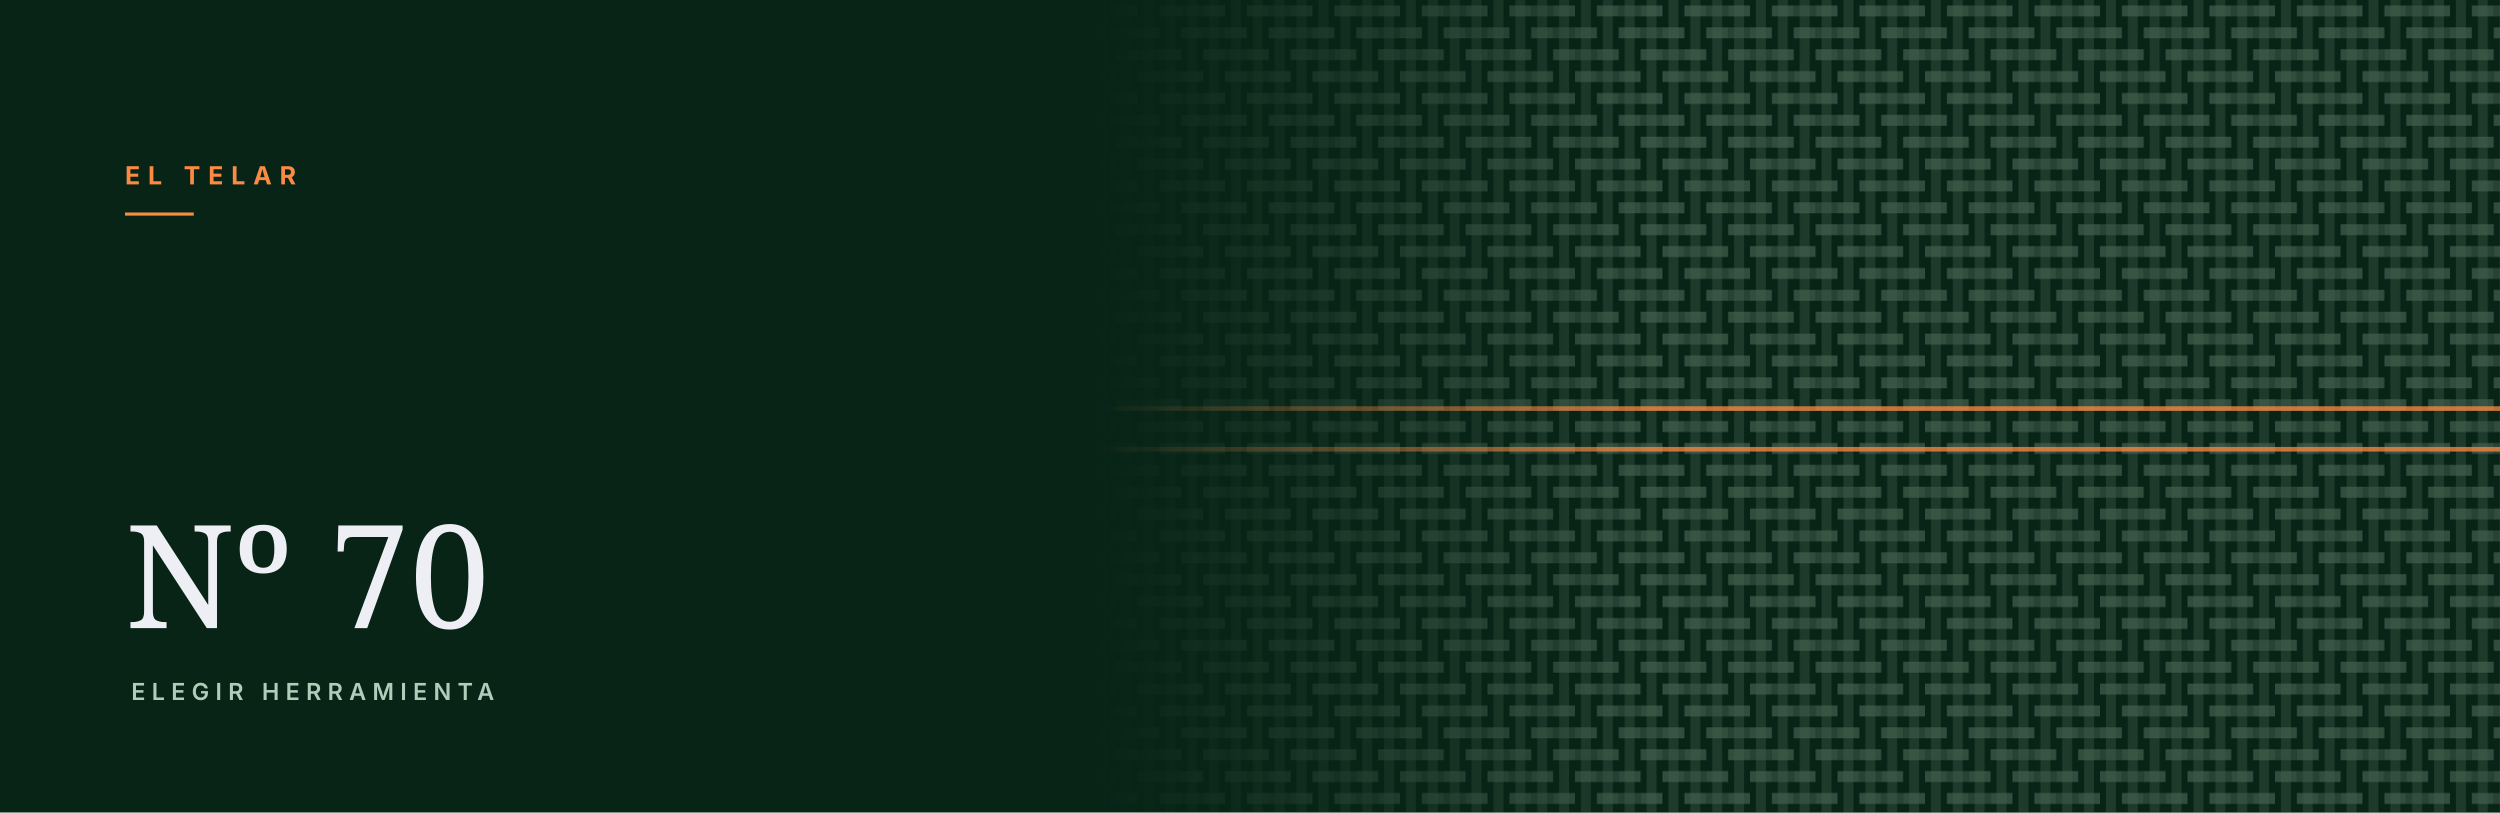
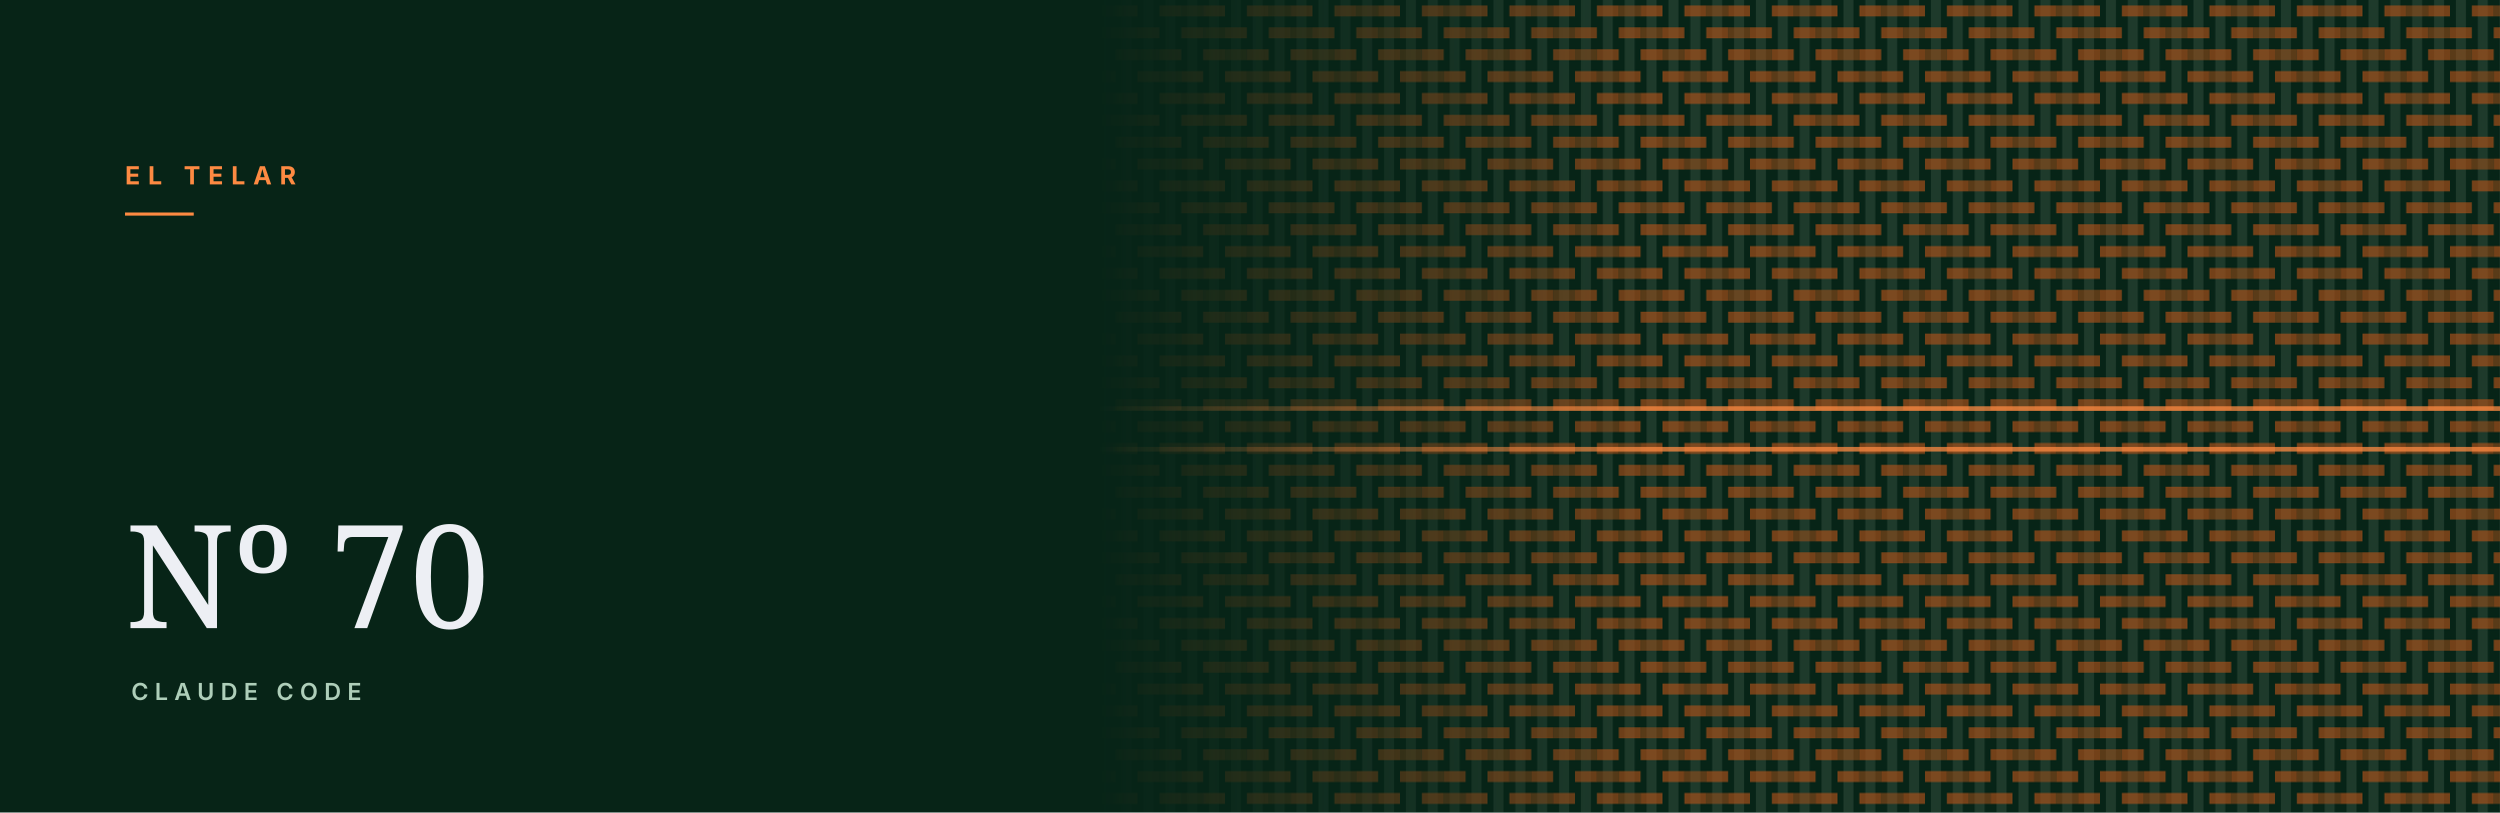
<svg xmlns="http://www.w3.org/2000/svg" viewBox="0 0 1600 520" role="img" aria-hidden="true">
  <defs>
    <pattern id="w" width="56" height="56" patternUnits="userSpaceOnUse" patternTransform="rotate(0)">
      <rect width="56" height="56" fill="#072417" />
      <rect x="3.8" y="0" width="6.4" height="56" fill="#1e3a2b" />
      <rect x="17.8" y="0" width="6.4" height="56" fill="#1e3a2b" />
      <rect x="31.8" y="0" width="6.4" height="56" fill="#1e3a2b" />
      <rect x="45.8" y="0" width="6.4" height="56" fill="#1e3a2b" />
-       <rect x="14.0" y="3.5" width="14.0" height="7.0" fill="#486554" opacity="0.62" />
-       <rect x="28.0" y="3.5" width="14.0" height="7.0" fill="#486554" opacity="0.48" />
-       <rect x="42.0" y="3.5" width="14.0" height="7.0" fill="#486554" opacity="0.62" />
-       <rect x="0.0" y="17.5" width="14.0" height="7.0" fill="#486554" opacity="0.62" />
-       <rect x="28.0" y="17.5" width="14.0" height="7.0" fill="#486554" opacity="0.62" />
-       <rect x="42.0" y="17.5" width="14.0" height="7.0" fill="#486554" opacity="0.48" />
-       <rect x="0.0" y="31.5" width="14.0" height="7.0" fill="#486554" opacity="0.48" />
-       <rect x="14.0" y="31.5" width="14.0" height="7.0" fill="#486554" opacity="0.62" />
-       <rect x="42.0" y="31.5" width="14.0" height="7.0" fill="#486554" opacity="0.62" />
-       <rect x="0.0" y="45.5" width="14.0" height="7.0" fill="#486554" opacity="0.62" />
-       <rect x="14.0" y="45.5" width="14.0" height="7.0" fill="#486554" opacity="0.48" />
-       <rect x="28.0" y="45.5" width="14.0" height="7.0" fill="#486554" opacity="0.62" />
+       <rect x="14.0" y="3.5" width="14.0" height="7.0" fill="#b4531a" opacity="0.62" />
+       <rect x="28.0" y="3.5" width="14.0" height="7.0" fill="#b4531a" opacity="0.48" />
+       <rect x="42.0" y="3.5" width="14.0" height="7.0" fill="#b4531a" opacity="0.62" />
+       <rect x="0.0" y="17.5" width="14.0" height="7.0" fill="#b4531a" opacity="0.62" />
+       <rect x="28.0" y="17.5" width="14.0" height="7.0" fill="#b4531a" opacity="0.62" />
+       <rect x="42.0" y="17.5" width="14.0" height="7.0" fill="#b4531a" opacity="0.48" />
+       <rect x="0.0" y="31.5" width="14.0" height="7.0" fill="#b4531a" opacity="0.48" />
+       <rect x="14.0" y="31.5" width="14.0" height="7.0" fill="#b4531a" opacity="0.62" />
+       <rect x="42.0" y="31.5" width="14.0" height="7.0" fill="#b4531a" opacity="0.62" />
+       <rect x="0.0" y="45.5" width="14.0" height="7.0" fill="#b4531a" opacity="0.62" />
+       <rect x="14.0" y="45.5" width="14.0" height="7.0" fill="#b4531a" opacity="0.48" />
+       <rect x="28.0" y="45.5" width="14.0" height="7.0" fill="#b4531a" opacity="0.62" />
    </pattern>
    <linearGradient id="f" x1="0" y1="0" x2="1" y2="0">
      <stop offset="0.44" stop-color="#fff" stop-opacity="0" />
      <stop offset="0.66" stop-color="#fff" stop-opacity="1" />
    </linearGradient>
    <mask id="m">
      <rect width="100%" height="100%" fill="url(#f)" />
    </mask>
  </defs>
  <rect width="1600" height="520" fill="#072417" />
  <rect width="1600" height="520" fill="url(#w)" mask="url(#m)" />
  <rect x="0" y="260" width="1600" height="3" fill="#fd8a42" opacity="0.75" mask="url(#m)" />
  <rect x="0" y="286" width="1600" height="3" fill="#fd8a42" opacity="0.75" mask="url(#m)" />
  <text x="80" y="118" font-family="Inter, Helvetica, Arial, sans-serif" font-size="16" font-weight="700" letter-spacing="5" fill="#fd8a42">EL TELAR</text>
  <rect x="80" y="136" width="44" height="2" fill="#fd8a42" />
  <text x="80" y="402" font-family="Newsreader, Georgia, serif" font-size="92" fill="#f9f9ff" opacity="0.95">Nº 70</text>
-   <text x="84" y="448" font-family="Inter, Helvetica, Arial, sans-serif" font-size="15" font-weight="600" letter-spacing="4" fill="#aeceb9">ELEGIR HERRAMIENTA</text>
+   <text x="84" y="448" font-family="Inter, Helvetica, Arial, sans-serif" font-size="15" font-weight="600" letter-spacing="4" fill="#aeceb9">CLAUDE CODE</text>
</svg>
